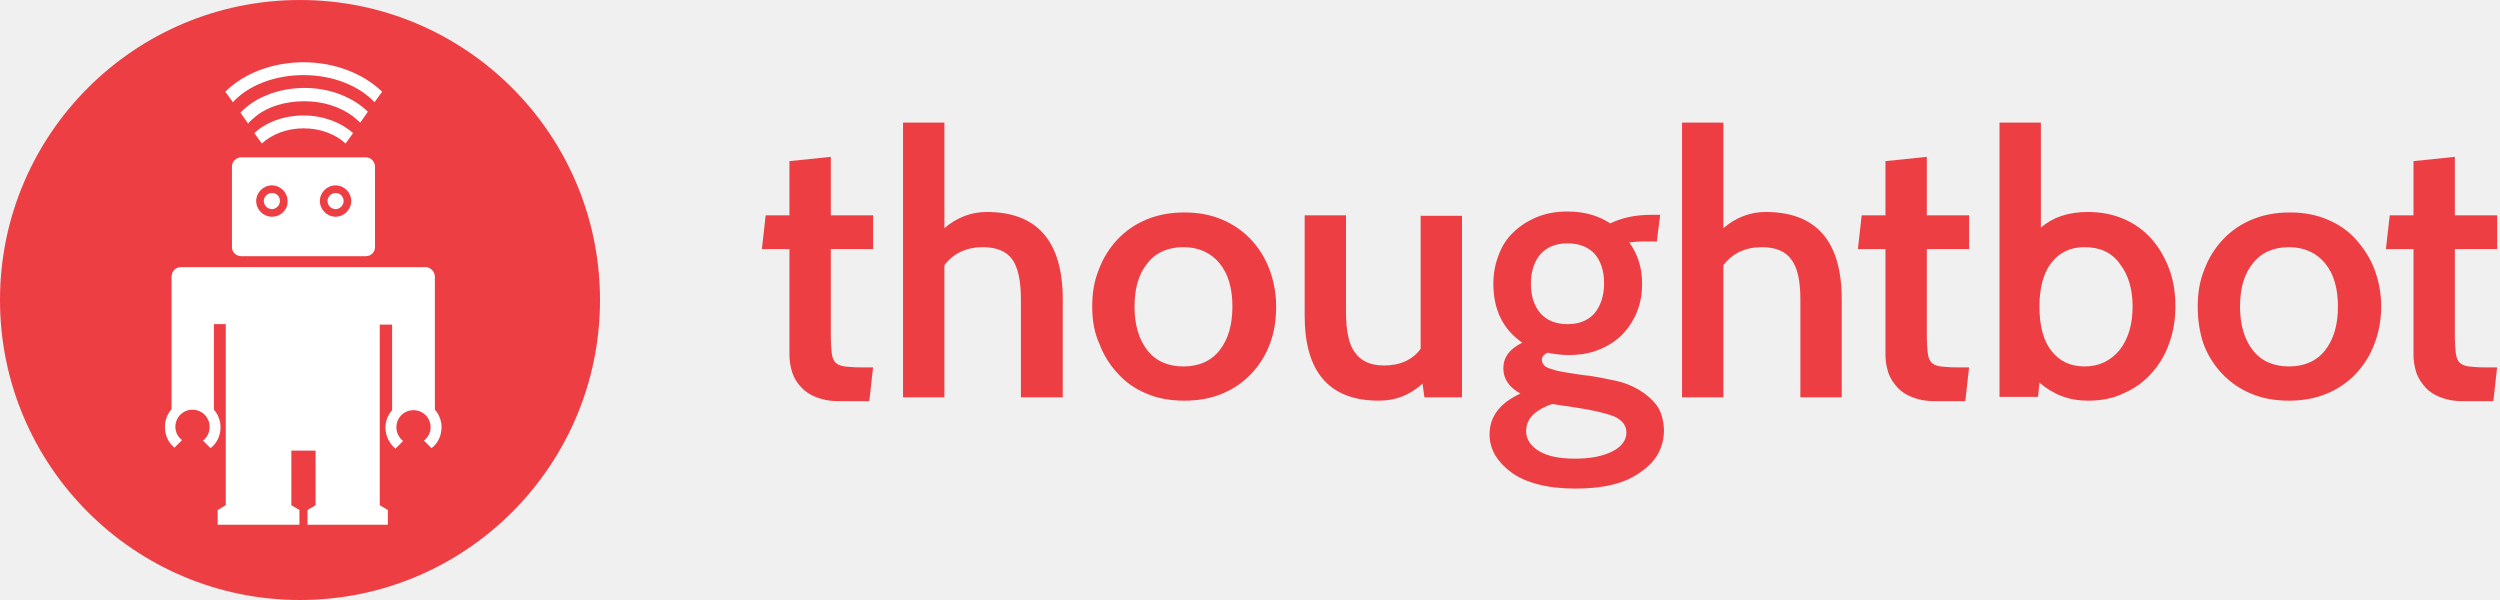
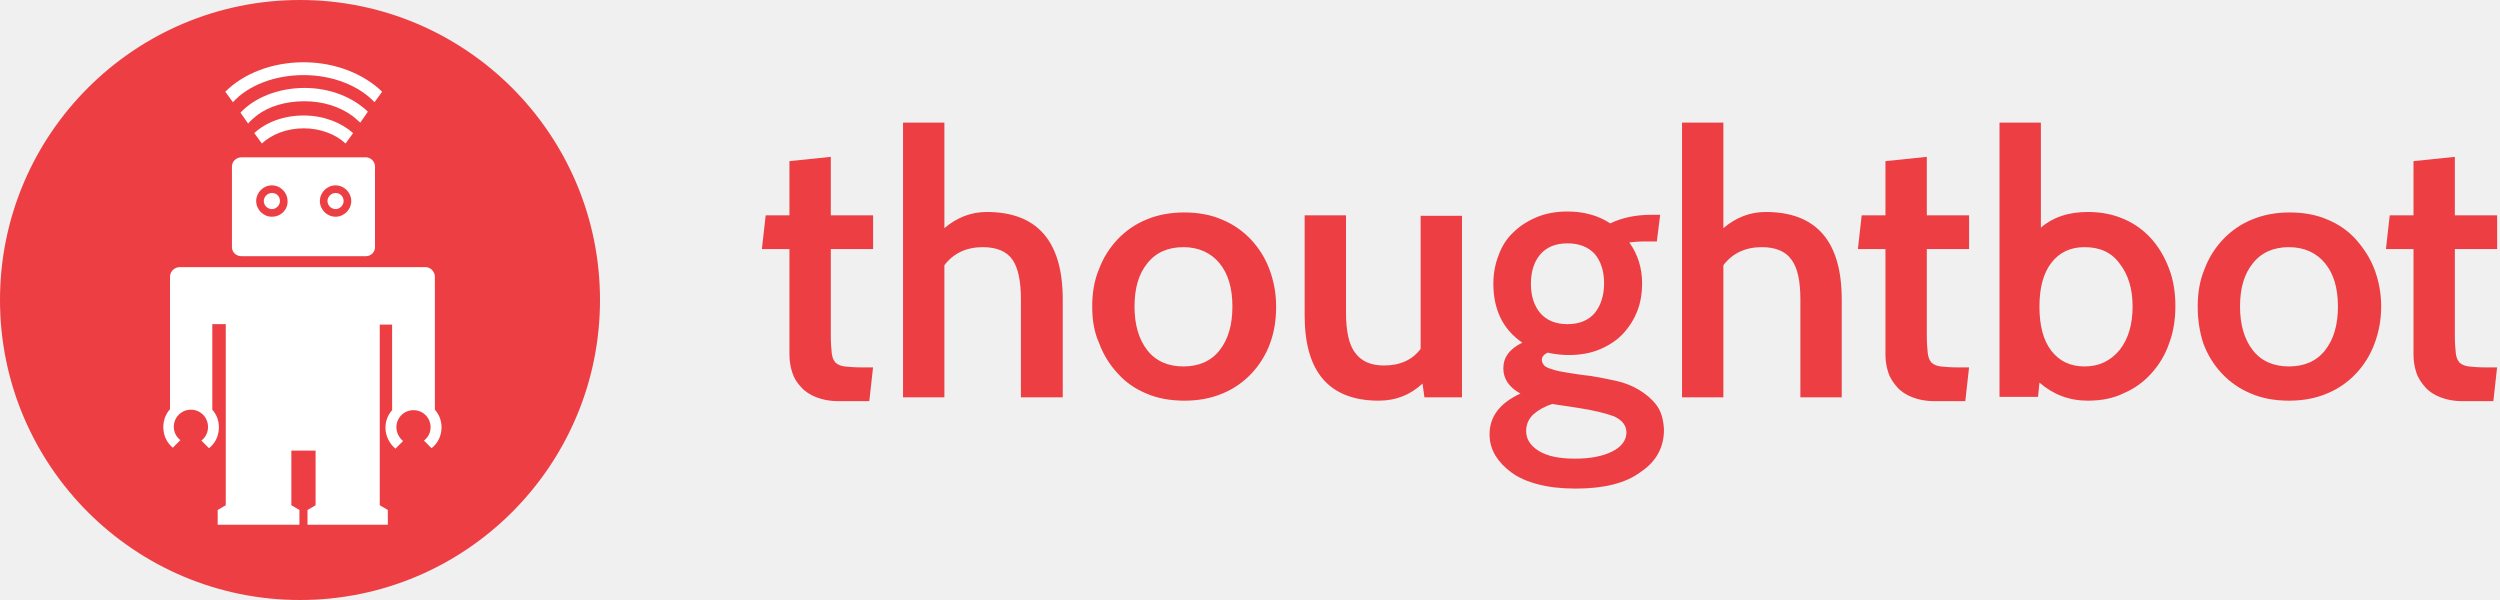
<svg xmlns="http://www.w3.org/2000/svg" width="250" height="60" viewBox="0 0 250 60" aria-labelledby="thoughtbot-logo-title" role="img">
-   <path d="M106.226 39.734h-4.135v-9.791c0-1.854-.285-3.184-.855-3.992-.57-.808-1.569-1.236-2.947-1.236-1.664 0-2.947.618-3.85 1.806v13.213h-4.135V12.262h4.135v10.552c1.283-1.093 2.71-1.616 4.23-1.616 5.038 0 7.605 2.899 7.605 8.745v9.79h-.048zm2.995-9.078c0-1.33.19-2.567.665-3.707a8.82 8.82 0 0 1 1.854-2.995 8.323 8.323 0 0 1 2.899-1.996c1.14-.475 2.376-.713 3.802-.713 1.378 0 2.662.238 3.755.713a8.323 8.323 0 0 1 2.9 1.996 8.82 8.82 0 0 1 1.853 2.995c.427 1.14.665 2.376.665 3.707 0 1.33-.19 2.566-.618 3.707a8.82 8.82 0 0 1-1.853 2.994 8.323 8.323 0 0 1-2.9 1.997c-1.14.475-2.376.713-3.802.713-1.426 0-2.71-.238-3.802-.713-1.14-.476-2.091-1.141-2.852-1.997a8.82 8.82 0 0 1-1.854-2.994c-.522-1.14-.712-2.376-.712-3.707zm4.23 0c0 1.806.427 3.28 1.283 4.373.855 1.093 2.091 1.615 3.612 1.615 1.52 0 2.757-.522 3.612-1.615.856-1.094 1.283-2.52 1.283-4.373 0-1.854-.427-3.28-1.283-4.325-.855-1.046-2.091-1.616-3.612-1.616-1.52 0-2.757.523-3.612 1.616-.856 1.045-1.283 2.471-1.283 4.325zm32.794 9.078h-3.802l-.19-1.378c-1.236 1.14-2.662 1.71-4.373 1.71-4.943 0-7.414-2.851-7.414-8.507V21.53h4.135v9.744c0 1.806.285 3.184.903 3.992.618.856 1.568 1.283 2.899 1.283 1.616 0 2.852-.57 3.66-1.663V21.578h4.135v18.156h.047zm11.312 9.125c-1.426 0-2.662-.142-3.755-.427-1.093-.286-1.948-.666-2.661-1.189-.713-.522-1.236-1.093-1.616-1.71-.38-.666-.57-1.331-.57-2.092 0-1.806 1.045-3.137 3.089-4.087-1.141-.618-1.711-1.474-1.711-2.52 0-1.093.618-1.948 1.9-2.566-1.948-1.33-2.898-3.327-2.898-5.893 0-1.046.19-1.997.522-2.852.333-.903.808-1.664 1.474-2.282.618-.617 1.426-1.14 2.329-1.52.903-.38 1.948-.57 3.089-.57 1.616 0 3.042.38 4.278 1.187 1.188-.57 2.519-.855 4.087-.855h.903l-.333 2.661h-1.378c-.428 0-.903.048-1.378.096.855 1.188 1.283 2.566 1.283 4.087 0 .998-.143 1.901-.475 2.757a7.106 7.106 0 0 1-1.426 2.281c-.618.665-1.426 1.188-2.329 1.568-.903.38-1.949.57-3.09.57-.76 0-1.473-.094-2.138-.237-.38.19-.57.428-.57.713 0 .238.095.38.237.57.143.143.428.286.808.38.38.143.856.238 1.474.333.617.095 1.425.238 2.376.333a56 56 0 0 1 2.471.475c.856.19 1.616.476 2.33.903.712.428 1.283.903 1.758 1.521.475.618.713 1.474.76 2.472 0 1.758-.76 3.184-2.329 4.23-1.52 1.14-3.707 1.663-6.511 1.663zm-.808-24.524c-1.188 0-2.091.38-2.71 1.093-.617.713-.95 1.71-.95 2.947 0 1.235.333 2.233.95 2.946.619.713 1.522 1.093 2.71 1.093s2.091-.38 2.71-1.093c.617-.76.95-1.758.95-2.994 0-1.236-.333-2.234-.95-2.947-.619-.665-1.522-1.045-2.71-1.045zm.998 16.444l-2.519-.38c-.76.238-1.426.618-1.901 1.046-.475.475-.713.998-.713 1.663 0 .808.428 1.474 1.283 1.997.856.522 2.044.76 3.613.76 1.52 0 2.756-.238 3.707-.713.95-.475 1.426-1.14 1.426-1.901 0-.713-.428-1.236-1.236-1.616-.903-.333-2.091-.618-3.66-.856zM208.793 40.067c-1.901 0-3.47-.618-4.848-1.807l-.143 1.426h-3.85V12.262h4.135v10.504c1.189-1.045 2.757-1.568 4.706-1.568 1.33 0 2.519.237 3.612.713a7.769 7.769 0 0 1 2.757 1.996c.76.855 1.33 1.853 1.758 2.994.428 1.14.618 2.377.618 3.707 0 1.331-.19 2.567-.618 3.708a8.598 8.598 0 0 1-1.758 2.994 7.769 7.769 0 0 1-2.757 1.996c-1.046.523-2.234.76-3.612.76zm-.333-15.352c-1.426 0-2.519.523-3.327 1.568-.808 1.046-1.188 2.52-1.188 4.373 0 1.901.38 3.374 1.188 4.42.808 1.046 1.901 1.568 3.327 1.568 1.473 0 2.614-.57 3.517-1.663.856-1.093 1.283-2.567 1.283-4.325 0-1.759-.427-3.185-1.283-4.278-.808-1.14-1.996-1.663-3.517-1.663zM184.173 39.734h-4.135v-9.791c0-1.854-.285-3.184-.903-3.992-.57-.808-1.568-1.236-2.947-1.236-1.663 0-2.947.618-3.85 1.806v13.213h-4.135V12.262h4.135v10.552c1.284-1.093 2.71-1.616 4.23-1.616 5.038 0 7.605 2.899 7.605 8.745v9.79zm12.738-3.042l-.38 3.422h-3.137c-.808 0-1.521-.143-2.14-.38-.617-.238-1.14-.57-1.52-.998-.38-.428-.713-.903-.903-1.474a5.745 5.745 0 0 1-.285-1.806V24.905h-2.757l.38-3.375h2.377v-5.418l4.135-.428v5.846h4.23v3.375h-4.23v8.65c0 .76.047 1.33.095 1.759.047.427.19.76.38.95.19.19.523.333.903.38.428.048.998.096 1.711.096h1.14v-.048zM219.772 30.656c0-1.33.19-2.567.665-3.707a8.82 8.82 0 0 1 1.854-2.995 8.323 8.323 0 0 1 2.9-1.996c1.14-.475 2.376-.713 3.801-.713 1.379 0 2.662.238 3.755.713 1.14.475 2.091 1.14 2.852 1.996.76.856 1.426 1.854 1.853 2.995.428 1.14.666 2.376.666 3.707 0 1.33-.238 2.566-.666 3.707a8.82 8.82 0 0 1-1.853 2.994 8.323 8.323 0 0 1-2.9 1.997c-1.14.475-2.376.713-3.802.713-1.426 0-2.709-.238-3.802-.713a8.323 8.323 0 0 1-2.9-1.997 8.82 8.82 0 0 1-1.853-2.994c-.38-1.14-.57-2.376-.57-3.707zm4.23 0c0 1.806.428 3.28 1.283 4.373.856 1.093 2.091 1.615 3.612 1.615s2.757-.522 3.613-1.615c.855-1.094 1.283-2.52 1.283-4.373 0-1.854-.428-3.28-1.283-4.325-.856-1.046-2.092-1.616-3.613-1.616-1.52 0-2.756.523-3.612 1.616-.855 1.045-1.283 2.471-1.283 4.325zm25.713 6.036l-.38 3.422h-3.137c-.808 0-1.521-.143-2.14-.38-.617-.238-1.14-.57-1.52-.998-.38-.428-.713-.903-.903-1.474a5.745 5.745 0 0 1-.285-1.806V24.905h-2.757l.38-3.375h2.377v-5.418l4.135-.428v5.846h4.23v3.375h-4.23v8.65c0 .76.047 1.33.095 1.759.047.427.19.76.38.95.19.19.523.333.903.38.428.048.998.096 1.711.096h1.14v-.048zM87.31 36.692l-.38 3.422h-3.137c-.808 0-1.521-.143-2.139-.38-.618-.238-1.14-.57-1.52-.998a3.644 3.644 0 0 1-.904-1.474 5.745 5.745 0 0 1-.285-1.806V24.905h-2.757l.38-3.375h2.377v-5.418l4.135-.428v5.846h4.23v3.375h-4.23v8.65c0 .76.047 1.33.095 1.759.047.427.19.76.38.95.19.19.523.333.903.38.428.048.998.096 1.711.096h1.14v-.048z" fill="#ED3E44" fill-rule="nonzero" />
-   <path d="M30 0C13.438 0 0 13.438 0 30c0 16.562 13.438 30 30 30 16.562 0 30-13.438 30-30C60 13.438 46.562 0 30 0z" fill="#ED3E44" />
-   <path d="M22.576 32.414h-1.188v8.556c.428.475.665 1.093.665 1.758 0 .856-.38 1.616-.998 2.091l-.76-.76a1.69 1.69 0 0 0 .665-1.378c0-.951-.76-1.711-1.711-1.711-.95 0-1.711.76-1.711 1.71 0 .571.285 1.046.665 1.331l-.76.76c-.618-.522-.95-1.235-.95-2.09 0-.666.237-1.284.665-1.759V27.614c.047-.523.428-.903.95-.903h24.43c.523 0 .903.428.95.903V40.97c.428.475.666 1.093.666 1.758 0 .856-.38 1.616-.998 2.091l-.76-.76c.427-.333.665-.808.665-1.33 0-.951-.76-1.712-1.711-1.712-.95 0-1.711.76-1.711 1.711 0 .57.285 1.046.665 1.378l-.76.76c-.618-.522-.998-1.282-.998-2.09 0-.666.237-1.284.665-1.759v-8.555h-1.236v18.06l.808.476v1.473h-8.032v-1.473l.808-.475v-5.466h-2.424v5.466l.808.475v1.473h-8.175v-1.473l.808-.475V32.414zm7.795-19.581c1.71 0 3.232.618 4.182 1.52l.76-1.045c-1.188-1.046-2.946-1.759-4.942-1.759s-3.755.666-4.943 1.759l.76 1.046c.95-.903 2.472-1.521 4.183-1.521z" fill="#FFF" fill-rule="nonzero" />
-   <path d="M30.418 10.124c1.854 0 3.565.522 4.896 1.52.237.19.475.428.713.618l.76-1.093c-1.473-1.426-3.755-2.376-6.321-2.376-2.614 0-4.99.95-6.417 2.471l.76 1.093c.239-.285.524-.522.809-.76 1.188-.95 2.947-1.473 4.8-1.473z" fill="#FFF" fill-rule="nonzero" />
-   <path d="M30.37 7.51c2.947 0 5.562 1.093 7.082 2.709l.76-1.046c-1.805-1.759-4.657-2.947-7.841-2.947-3.185 0-6.036 1.14-7.842 2.947l.76 1.046c1.52-1.664 4.135-2.71 7.082-2.71zm-2.376 12.595c0 .427-.38.808-.808.808a.833.833 0 0 1-.808-.808c0-.428.38-.808.808-.808.476 0 .808.332.808.808z" fill="#FFF" fill-rule="nonzero" />
-   <path d="M33.555 21.673a1.582 1.582 0 0 1-1.568-1.568c0-.856.713-1.569 1.568-1.569.856 0 1.569.713 1.569 1.569 0 .855-.713 1.568-1.569 1.568zm-6.369 0a1.582 1.582 0 0 1-1.568-1.568c0-.856.713-1.569 1.568-1.569.856 0 1.569.713 1.569 1.569.047.855-.666 1.568-1.569 1.568zm9.411-5.941H24.144c-.522 0-.95.428-.95.903v8.08c0 .523.428.903.95.903h12.453a.902.902 0 0 0 .903-.903v-8.08c0-.475-.428-.903-.903-.903z" fill="#FFF" fill-rule="nonzero" />
-   <path d="M34.363 20.105c0 .427-.38.808-.808.808a.833.833 0 0 1-.808-.808c0-.428.38-.808.808-.808.428 0 .808.332.808.808z" fill="#FFF" fill-rule="nonzero" />
+   <path d="M106.226,39.734 L102.091,39.734 L102.091,29.943 C102.091,28.089 101.806,26.759 101.236,25.951 C100.666,25.143 99.667,24.715 98.289,24.715 C96.625,24.715 95.342,25.333 94.439,26.521 L94.439,39.734 L90.304,39.734 L90.304,12.262 L94.439,12.262 L94.439,22.814 C95.722,21.721 97.149,21.198 98.669,21.198 C103.707,21.198 106.274,24.097 106.274,29.943 L106.274,39.733 L106.226,39.733 L106.226,39.734 Z M109.221,30.656 C109.221,29.326 109.411,28.089 109.886,26.949 C110.296,25.836 110.927,24.818 111.74,23.954 C112.553,23.09 113.541,22.409 114.639,21.958 C115.779,21.483 117.015,21.245 118.441,21.245 C119.819,21.245 121.103,21.483 122.196,21.958 C123.294,22.409 124.283,23.089 125.096,23.954 C125.909,24.818 126.539,25.836 126.949,26.949 C127.376,28.089 127.614,29.325 127.614,30.656 C127.614,31.986 127.424,33.222 126.996,34.363 C126.586,35.475 125.956,36.494 125.143,37.357 C124.33,38.222 123.341,38.903 122.243,39.354 C121.103,39.829 119.867,40.067 118.441,40.067 C117.015,40.067 115.731,39.829 114.639,39.354 C113.499,38.878 112.548,38.213 111.787,37.357 C110.974,36.494 110.343,35.475 109.933,34.363 C109.411,33.223 109.221,31.987 109.221,30.656 L109.221,30.656 Z M113.451,30.656 C113.451,32.462 113.878,33.936 114.734,35.029 C115.589,36.122 116.825,36.644 118.346,36.644 C119.866,36.644 121.103,36.122 121.958,35.029 C122.814,33.935 123.241,32.509 123.241,30.656 C123.241,28.802 122.814,27.376 121.958,26.331 C121.103,25.285 119.867,24.715 118.346,24.715 C116.826,24.715 115.589,25.238 114.734,26.331 C113.878,27.376 113.451,28.802 113.451,30.656 Z M146.245,39.734 L142.443,39.734 L142.253,38.356 C141.017,39.496 139.591,40.066 137.88,40.066 C132.937,40.066 130.466,37.215 130.466,31.559 L130.466,21.53 L134.601,21.53 L134.601,31.274 C134.601,33.08 134.886,34.458 135.504,35.266 C136.122,36.122 137.072,36.549 138.403,36.549 C140.019,36.549 141.255,35.979 142.063,34.886 L142.063,21.578 L146.198,21.578 L146.198,39.734 L146.245,39.734 L146.245,39.734 Z M157.557,48.859 C156.131,48.859 154.895,48.717 153.802,48.432 C152.709,48.146 151.854,47.766 151.141,47.243 C150.428,46.721 149.905,46.15 149.525,45.533 C149.145,44.867 148.955,44.202 148.955,43.441 C148.955,41.635 150,40.304 152.044,39.354 C150.903,38.736 150.333,37.88 150.333,36.834 C150.333,35.741 150.951,34.886 152.233,34.268 C150.285,32.938 149.335,30.941 149.335,28.375 C149.335,27.329 149.525,26.378 149.857,25.523 C150.19,24.62 150.665,23.859 151.331,23.241 C151.949,22.624 152.757,22.101 153.66,21.721 C154.563,21.341 155.608,21.151 156.749,21.151 C158.365,21.151 159.791,21.531 161.027,22.338 C162.215,21.768 163.546,21.483 165.114,21.483 L166.017,21.483 L165.684,24.144 L164.306,24.144 C163.878,24.144 163.403,24.192 162.928,24.24 C163.783,25.428 164.211,26.806 164.211,28.327 C164.211,29.325 164.068,30.228 163.736,31.084 C163.41,31.928 162.926,32.702 162.31,33.365 C161.692,34.03 160.884,34.553 159.981,34.933 C159.078,35.313 158.032,35.503 156.891,35.503 C156.131,35.503 155.418,35.409 154.753,35.266 C154.373,35.456 154.183,35.694 154.183,35.979 C154.183,36.217 154.278,36.359 154.42,36.549 C154.563,36.692 154.848,36.835 155.228,36.929 C155.608,37.072 156.084,37.167 156.702,37.262 C157.319,37.357 158.127,37.5 159.078,37.595 C159.905,37.735 160.729,37.893 161.549,38.07 C162.405,38.26 163.165,38.546 163.879,38.973 C164.591,39.401 165.162,39.876 165.637,40.494 C166.112,41.112 166.35,41.968 166.397,42.966 C166.397,44.724 165.637,46.15 164.068,47.196 C162.548,48.336 160.361,48.859 157.557,48.859 L157.557,48.859 Z M156.749,24.335 C155.561,24.335 154.658,24.715 154.039,25.428 C153.422,26.141 153.089,27.138 153.089,28.375 C153.089,29.61 153.422,30.608 154.039,31.321 C154.658,32.034 155.561,32.414 156.749,32.414 C157.937,32.414 158.84,32.034 159.459,31.321 C160.076,30.561 160.409,29.563 160.409,28.327 C160.409,27.091 160.076,26.093 159.459,25.38 C158.84,24.715 157.937,24.335 156.749,24.335 Z M157.747,40.779 L155.228,40.399 C154.468,40.637 153.802,41.017 153.327,41.445 C152.852,41.92 152.614,42.443 152.614,43.108 C152.614,43.916 153.042,44.582 153.897,45.105 C154.753,45.627 155.941,45.865 157.51,45.865 C159.03,45.865 160.266,45.627 161.217,45.152 C162.167,44.677 162.643,44.012 162.643,43.251 C162.643,42.538 162.215,42.015 161.407,41.635 C160.504,41.302 159.316,41.017 157.747,40.779 L157.747,40.779 Z M208.793,40.067 C206.892,40.067 205.323,39.449 203.945,38.26 L203.802,39.686 L199.952,39.686 L199.952,12.262 L204.087,12.262 L204.087,22.766 C205.276,21.721 206.844,21.198 208.793,21.198 C210.123,21.198 211.312,21.435 212.405,21.911 C213.46,22.364 214.402,23.046 215.162,23.907 C215.922,24.762 216.492,25.76 216.92,26.901 C217.348,28.041 217.538,29.278 217.538,30.608 C217.538,31.939 217.348,33.175 216.92,34.316 C216.544,35.423 215.946,36.442 215.162,37.31 C214.402,38.171 213.46,38.853 212.405,39.306 C211.359,39.829 210.171,40.066 208.793,40.066 L208.793,40.067 Z M208.46,24.715 C207.034,24.715 205.941,25.238 205.133,26.283 C204.325,27.329 203.945,28.803 203.945,30.656 C203.945,32.557 204.325,34.03 205.133,35.076 C205.941,36.122 207.034,36.644 208.46,36.644 C209.933,36.644 211.074,36.074 211.977,34.981 C212.833,33.888 213.26,32.414 213.26,30.656 C213.26,28.897 212.833,27.471 211.977,26.378 C211.169,25.238 209.981,24.715 208.46,24.715 L208.46,24.715 Z M184.173,39.734 L180.038,39.734 L180.038,29.943 C180.038,28.089 179.753,26.759 179.135,25.951 C178.565,25.143 177.567,24.715 176.188,24.715 C174.525,24.715 173.241,25.333 172.338,26.521 L172.338,39.734 L168.203,39.734 L168.203,12.262 L172.338,12.262 L172.338,22.814 C173.622,21.721 175.048,21.198 176.568,21.198 C181.606,21.198 184.173,24.097 184.173,29.943 L184.173,39.733 L184.173,39.734 Z M196.911,36.692 L196.531,40.114 L193.394,40.114 C192.586,40.114 191.873,39.971 191.254,39.734 C190.637,39.496 190.114,39.164 189.734,38.736 C189.354,38.308 189.021,37.833 188.831,37.262 C188.64,36.679 188.544,36.069 188.546,35.456 L188.546,24.905 L185.789,24.905 L186.169,21.53 L188.546,21.53 L188.546,16.112 L192.681,15.684 L192.681,21.53 L196.911,21.53 L196.911,24.905 L192.681,24.905 L192.681,33.555 C192.681,34.315 192.728,34.885 192.776,35.314 C192.823,35.741 192.966,36.074 193.156,36.264 C193.346,36.454 193.679,36.597 194.059,36.644 C194.487,36.692 195.057,36.74 195.77,36.74 L196.91,36.74 L196.91,36.692 L196.911,36.692 Z M219.772,30.656 C219.772,29.326 219.962,28.089 220.437,26.949 C220.847,25.836 221.478,24.818 222.291,23.954 C223.104,23.089 224.093,22.409 225.191,21.958 C226.331,21.483 227.567,21.245 228.992,21.245 C230.371,21.245 231.654,21.483 232.747,21.958 C233.887,22.433 234.838,23.098 235.599,23.954 C236.359,24.81 237.025,25.808 237.452,26.949 C237.88,28.089 238.118,29.325 238.118,30.656 C238.118,31.986 237.88,33.222 237.452,34.363 C237.042,35.475 236.412,36.494 235.599,37.357 C234.786,38.222 233.797,38.903 232.699,39.354 C231.559,39.829 230.323,40.067 228.897,40.067 C227.471,40.067 226.188,39.829 225.095,39.354 C223.997,38.903 223.008,38.222 222.195,37.357 C221.382,36.494 220.752,35.475 220.342,34.363 C219.962,33.223 219.772,31.987 219.772,30.656 L219.772,30.656 Z M224.002,30.656 C224.002,32.462 224.43,33.936 225.285,35.029 C226.141,36.122 227.376,36.644 228.897,36.644 C230.418,36.644 231.654,36.122 232.51,35.029 C233.365,33.935 233.793,32.509 233.793,30.656 C233.793,28.802 233.365,27.376 232.51,26.331 C231.654,25.285 230.418,24.715 228.897,24.715 C227.377,24.715 226.141,25.238 225.285,26.331 C224.43,27.376 224.002,28.802 224.002,30.656 L224.002,30.656 Z M249.715,36.692 L249.335,40.114 L246.198,40.114 C245.39,40.114 244.677,39.971 244.058,39.734 C243.441,39.496 242.918,39.164 242.538,38.736 C242.158,38.308 241.825,37.833 241.635,37.262 C241.444,36.679 241.348,36.069 241.35,35.456 L241.35,24.905 L238.593,24.905 L238.973,21.53 L241.35,21.53 L241.35,16.112 L245.485,15.684 L245.485,21.53 L249.715,21.53 L249.715,24.905 L245.485,24.905 L245.485,33.555 C245.485,34.315 245.532,34.885 245.58,35.314 C245.627,35.741 245.77,36.074 245.96,36.264 C246.15,36.454 246.483,36.597 246.863,36.644 C247.291,36.692 247.861,36.74 248.574,36.74 L249.714,36.74 L249.714,36.692 L249.715,36.692 Z M87.31,36.692 L86.93,40.114 L83.793,40.114 C82.985,40.114 82.272,39.971 81.654,39.734 C81.036,39.496 80.514,39.164 80.134,38.736 C79.719,38.324 79.409,37.819 79.23,37.262 C79.039,36.679 78.943,36.069 78.945,35.456 L78.945,24.905 L76.188,24.905 L76.568,21.53 L78.945,21.53 L78.945,16.112 L83.08,15.684 L83.08,21.53 L87.31,21.53 L87.31,24.905 L83.08,24.905 L83.08,33.555 C83.08,34.315 83.127,34.885 83.175,35.314 C83.222,35.741 83.365,36.074 83.555,36.264 C83.745,36.454 84.078,36.597 84.458,36.644 C84.886,36.692 85.456,36.74 86.169,36.74 L87.309,36.74 L87.309,36.692 L87.31,36.692 Z" fill="#ED3E44" />
+   <path d="M30,0 C13.438,0 0,13.438 0,30 C0,46.562 13.438,60 30,60 C46.562,60 60,46.562 60,30 C60,13.438 46.562,0 30,0 Z" fill="#ED3E44" />
+   <path d="M21.23,32.414 L21.23,40.97 C21.658,41.445 21.89,42.063 21.89,42.728 C21.89,43.584 21.518,44.344 20.9,44.819 L20.14,44.059 C20.569,43.732 20.811,43.22 20.8,42.681 C20.8,41.73 20.041,40.97 19.09,40.97 C18.14,40.97 17.38,41.73 17.38,42.68 C17.38,43.251 17.66,43.726 18.04,44.011 L17.28,44.771 C16.673,44.258 16.342,43.562 16.33,42.727 C16.333,42.015 16.572,41.397 17,40.922 L17,27.614 C17.047,27.091 17.478,26.711 18,26.711 L42.538,26.711 C43.061,26.711 43.441,27.139 43.488,27.614 L43.488,40.97 C43.916,41.445 44.154,42.063 44.154,42.728 C44.154,43.584 43.774,44.344 43.156,44.819 L42.396,44.059 C42.823,43.726 43.061,43.251 43.061,42.729 C43.061,41.778 42.301,41.017 41.35,41.017 C40.4,41.017 39.639,41.777 39.639,42.728 C39.639,43.298 39.924,43.774 40.304,44.106 L39.544,44.866 C38.926,44.344 38.546,43.584 38.546,42.776 C38.546,42.11 38.783,41.492 39.211,41.017 L39.211,32.462 L37.975,32.462 L37.975,50.522 L38.783,50.998 L38.783,52.471 L30.751,52.471 L30.751,50.998 L31.559,50.523 L31.559,45.057 L29.135,45.057 L29.135,50.523 L29.943,50.998 L29.943,52.471 L21.768,52.471 L21.768,50.998 L22.576,50.523 L22.576,32.414 L21.23,32.414 Z M30.371,12.833 C32.081,12.833 33.603,13.451 34.553,14.353 L35.313,13.308 C34.125,12.262 32.367,11.549 30.371,11.549 C28.375,11.549 26.616,12.215 25.428,13.308 L26.188,14.354 C27.138,13.451 28.66,12.833 30.371,12.833 L30.371,12.833 Z" fill="#FFFFFF" />
+   <path d="M30.418,10.124 C32.272,10.124 33.983,10.646 35.314,11.644 C35.551,11.834 35.789,12.072 36.027,12.262 L36.787,11.169 C35.314,9.743 33.032,8.793 30.466,8.793 C27.852,8.793 25.476,9.743 24.049,11.264 L24.809,12.357 C25.048,12.072 25.333,11.835 25.618,11.597 C26.806,10.647 28.565,10.124 30.418,10.124 L30.418,10.124 Z" fill="#FFFFFF" />
+   <path d="M30.37,7.51 C33.317,7.51 35.932,8.603 37.452,10.219 L38.212,9.173 C36.407,7.414 33.555,6.226 30.371,6.226 C27.186,6.226 24.335,7.366 22.529,9.173 L23.289,10.219 C24.809,8.555 27.424,7.509 30.371,7.509 L30.37,7.51 Z M27.994,20.105 C27.994,20.532 27.614,20.913 27.186,20.913 C26.745,20.9 26.391,20.546 26.378,20.105 C26.378,19.677 26.758,19.297 27.186,19.297 C27.662,19.297 27.994,19.629 27.994,20.105 L27.994,20.105 Z" fill="#FFFFFF" />
+   <path d="M33.555,21.673 C32.692,21.665 31.995,20.968 31.987,20.105 C31.987,19.249 32.7,18.536 33.555,18.536 C34.411,18.536 35.124,19.249 35.124,20.105 C35.124,20.96 34.411,21.673 33.555,21.673 L33.555,21.673 Z M27.186,21.673 C26.323,21.665 25.626,20.968 25.618,20.105 C25.618,19.249 26.331,18.536 27.186,18.536 C28.042,18.536 28.755,19.249 28.755,20.105 C28.802,20.96 28.089,21.673 27.186,21.673 L27.186,21.673 Z M36.597,15.732 L24.144,15.732 C23.622,15.732 23.194,16.16 23.194,16.635 L23.194,24.715 C23.194,25.238 23.622,25.618 24.144,25.618 L36.597,25.618 C36.837,25.618 37.066,25.523 37.236,25.354 C37.405,25.184 37.5,24.955 37.5,24.715 L37.5,16.635 C37.5,16.16 37.072,15.732 36.597,15.732 L36.597,15.732 Z" fill="#FFFFFF" />
+   <path d="M34.363,20.105 C34.363,20.532 33.983,20.913 33.555,20.913 C33.114,20.9 32.76,20.546 32.747,20.105 C32.747,19.677 33.127,19.297 33.555,19.297 C33.983,19.297 34.363,19.629 34.363,20.105 L34.363,20.105 Z" fill="#FFFFFF" />
</svg>
